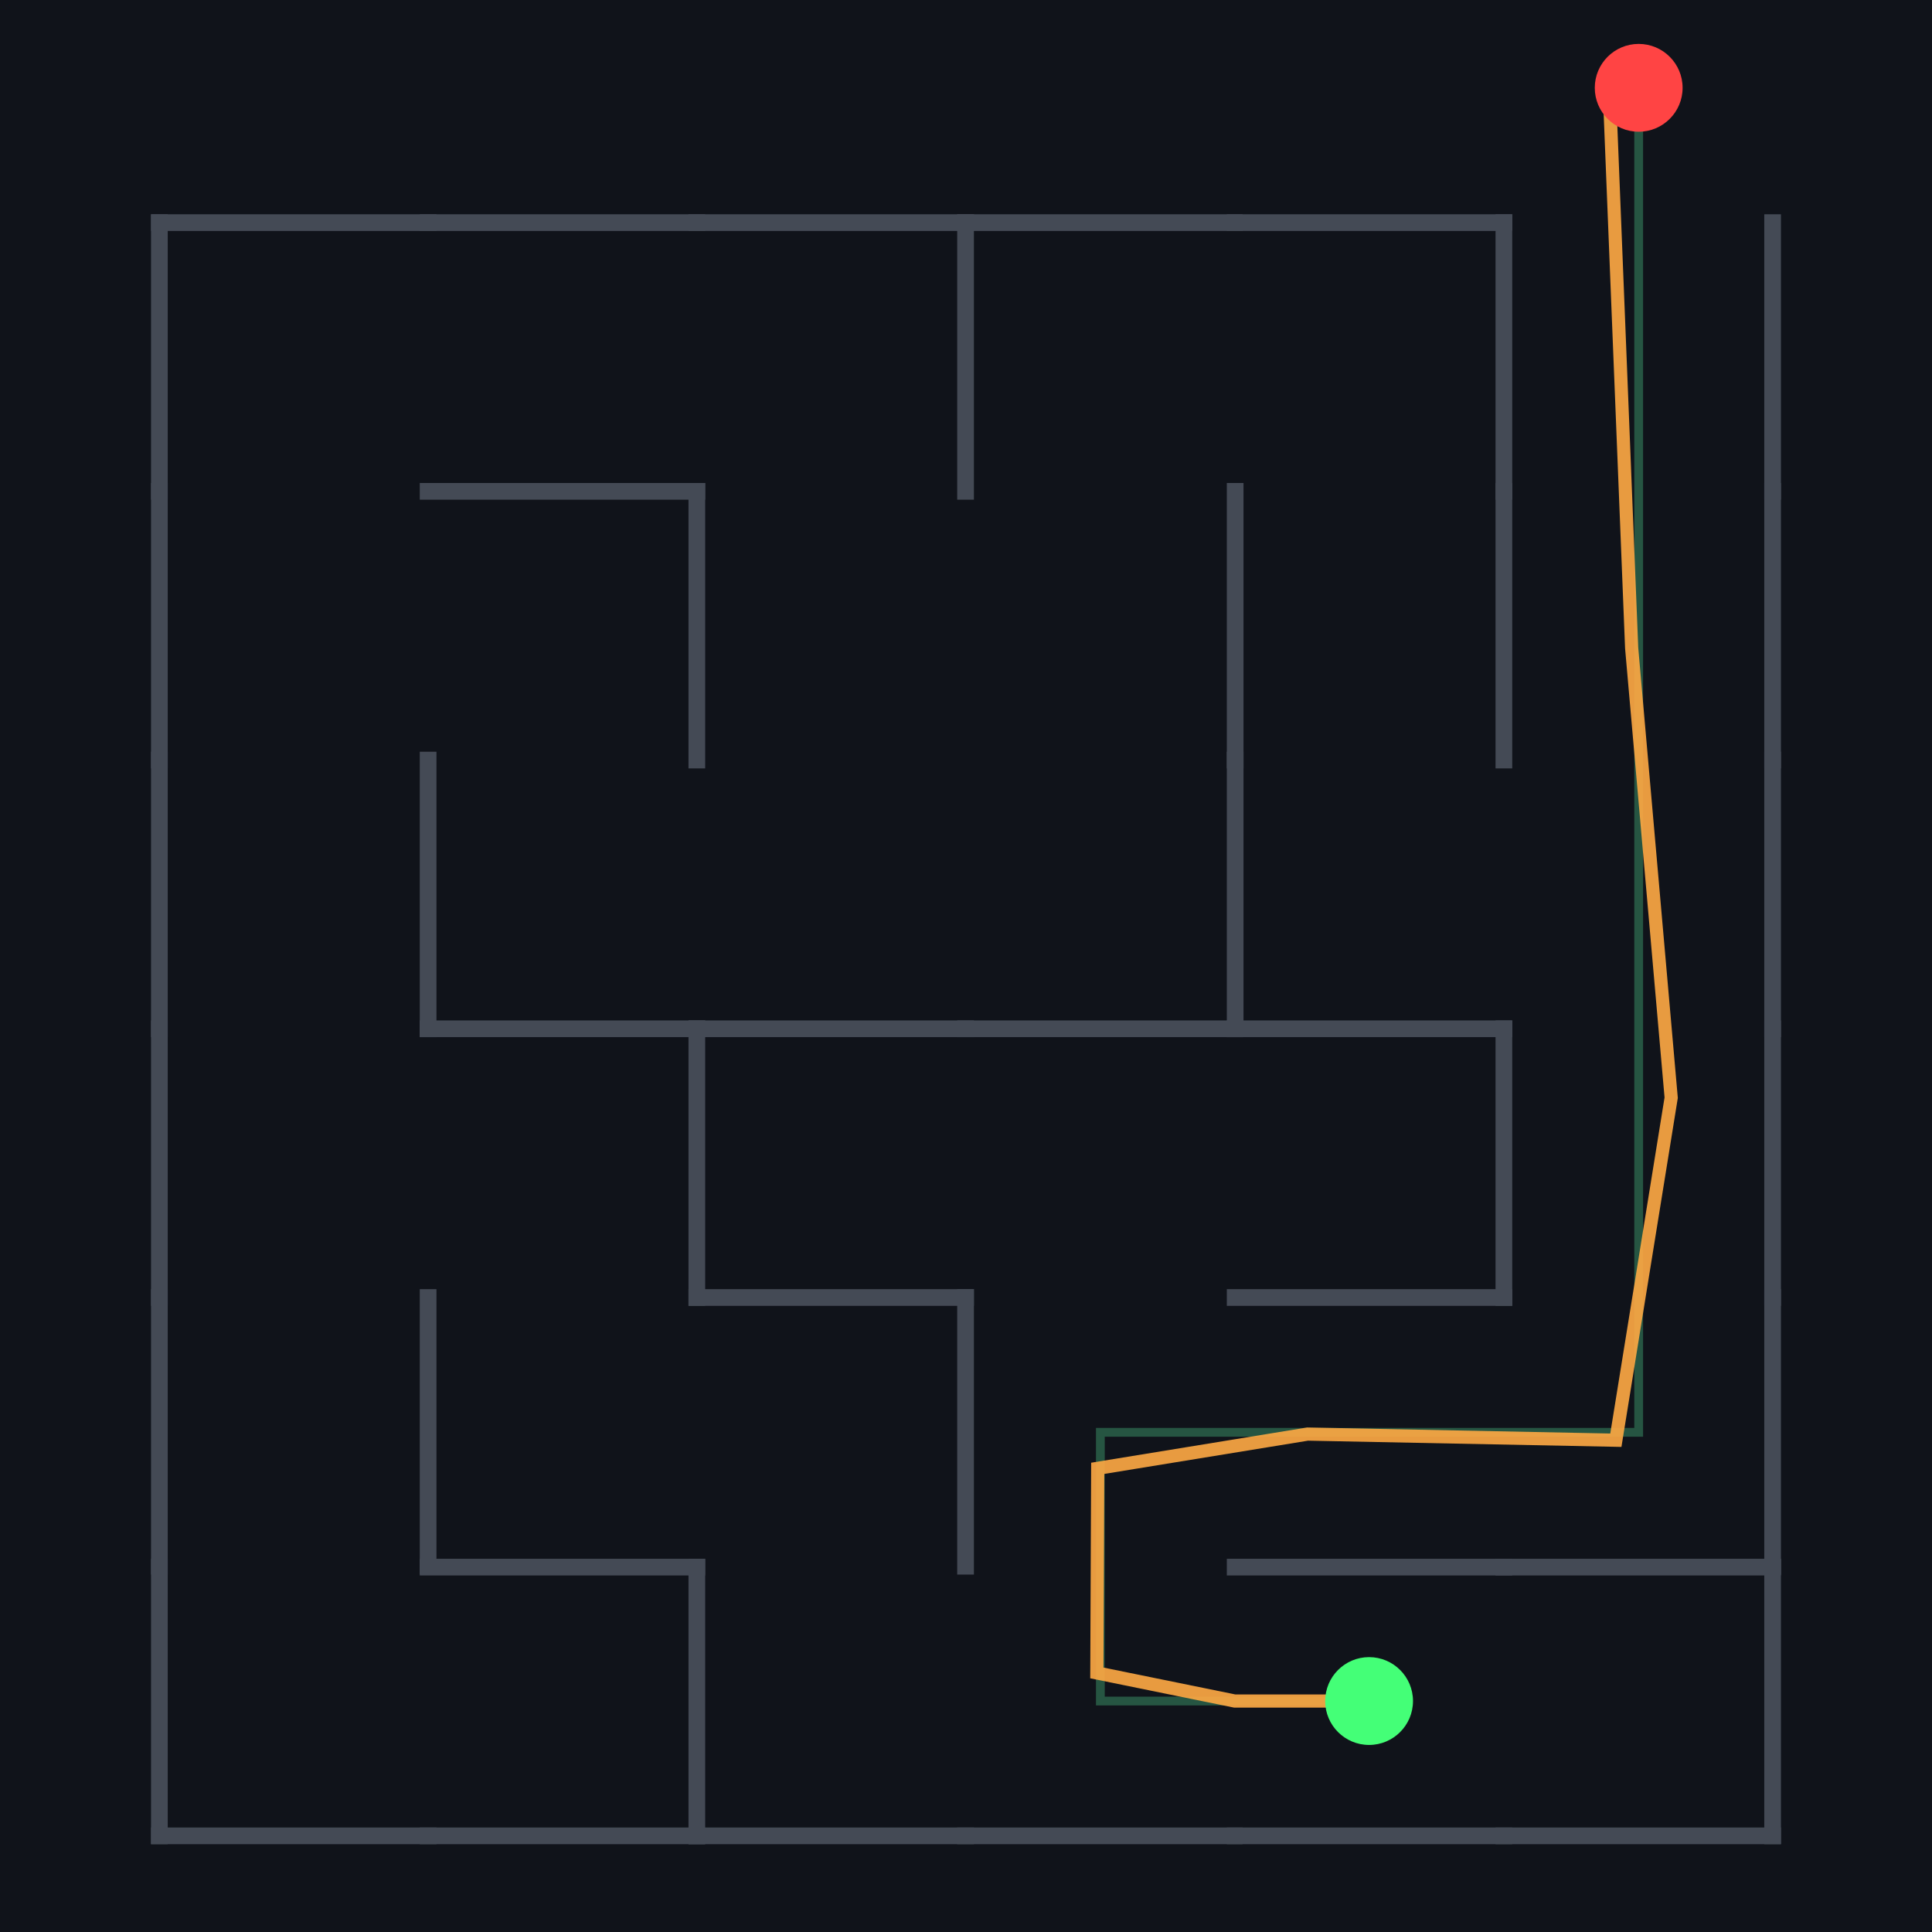
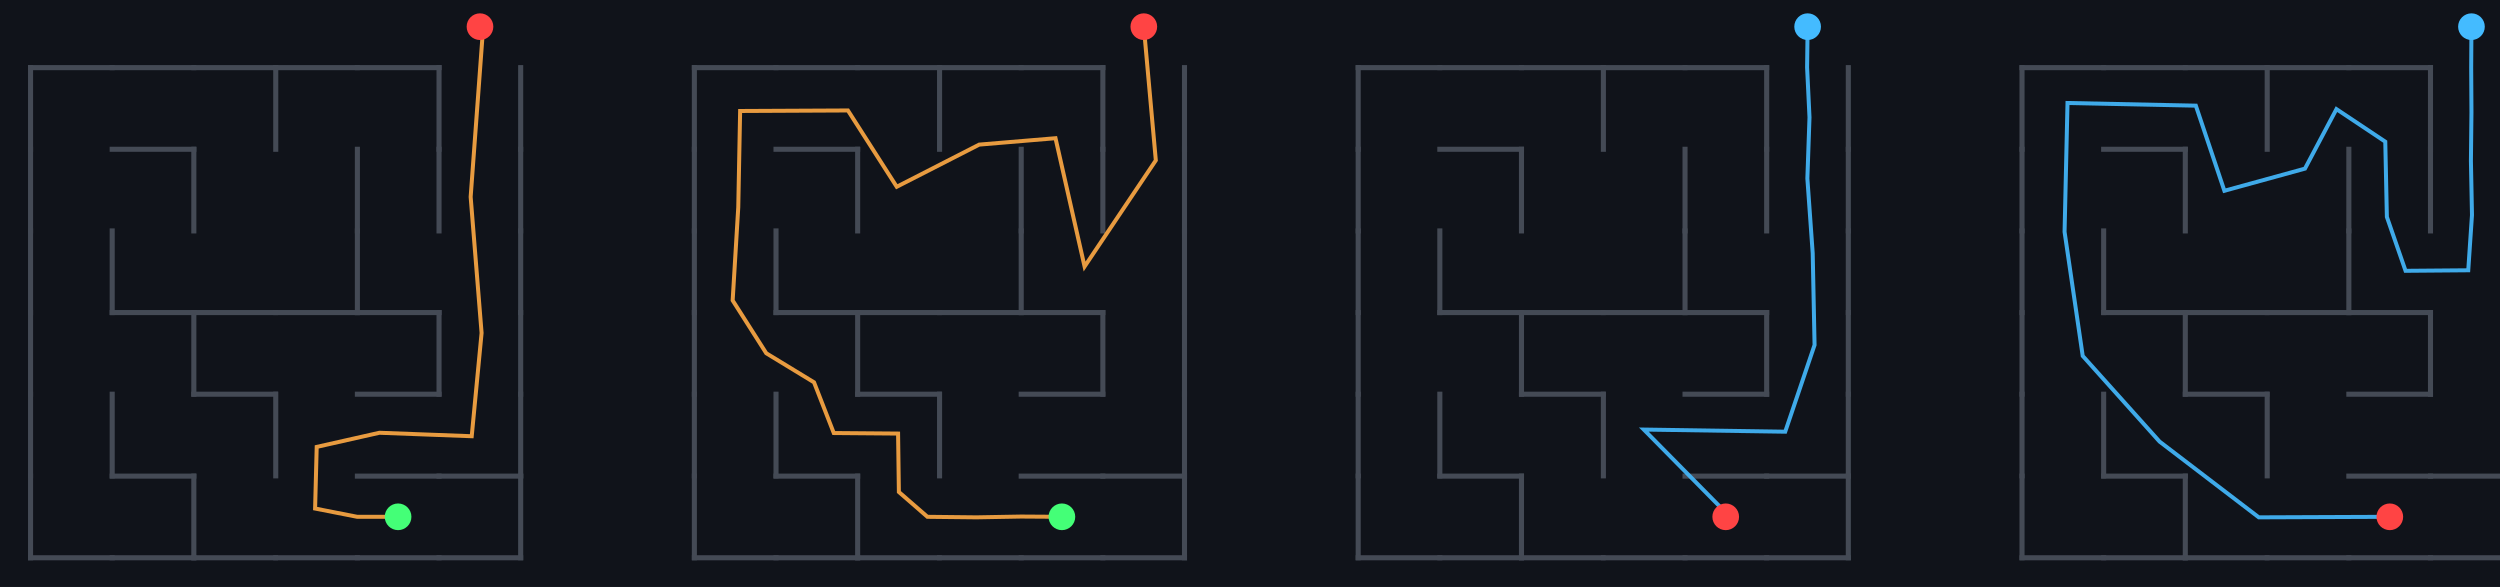
- <svg xmlns="http://www.w3.org/2000/svg" width="220" height="220" viewBox="0 0 220 220">
-   <rect x="0" y="0" width="220" height="220" fill="#10131a" />
-   <rect x="17.2" y="24.4" width="32.5" height="1.9" fill="#444a55" />
-   <rect x="47.8" y="24.4" width="32.5" height="1.9" fill="#444a55" />
-   <rect x="78.4" y="24.4" width="32.5" height="1.9" fill="#444a55" />
-   <rect x="109" y="24.4" width="32.5" height="1.9" fill="#444a55" />
-   <rect x="139.7" y="24.4" width="32.5" height="1.9" fill="#444a55" />
-   <rect x="47.8" y="55" width="32.5" height="1.9" fill="#444a55" />
-   <rect x="47.8" y="116.2" width="32.5" height="1.9" fill="#444a55" />
-   <rect x="78.4" y="116.2" width="32.5" height="1.9" fill="#444a55" />
-   <rect x="109" y="116.2" width="32.5" height="1.9" fill="#444a55" />
-   <rect x="139.7" y="116.2" width="32.5" height="1.9" fill="#444a55" />
-   <rect x="78.4" y="146.8" width="32.5" height="1.9" fill="#444a55" />
-   <rect x="139.7" y="146.8" width="32.5" height="1.9" fill="#444a55" />
-   <rect x="47.8" y="177.5" width="32.5" height="1.9" fill="#444a55" />
-   <rect x="139.7" y="177.5" width="32.5" height="1.9" fill="#444a55" />
-   <rect x="170.3" y="177.5" width="32.5" height="1.9" fill="#444a55" />
-   <rect x="17.2" y="208.1" width="32.5" height="1.9" fill="#444a55" />
-   <rect x="47.8" y="208.1" width="32.5" height="1.9" fill="#444a55" />
-   <rect x="78.4" y="208.1" width="32.5" height="1.9" fill="#444a55" />
-   <rect x="109" y="208.1" width="32.5" height="1.9" fill="#444a55" />
-   <rect x="139.7" y="208.1" width="32.5" height="1.9" fill="#444a55" />
-   <rect x="170.3" y="208.1" width="32.5" height="1.9" fill="#444a55" />
-   <rect x="17.2" y="24.4" width="1.9" height="32.5" fill="#444a55" />
-   <rect x="109" y="24.4" width="1.9" height="32.5" fill="#444a55" />
-   <rect x="170.3" y="24.4" width="1.9" height="32.5" fill="#444a55" />
-   <rect x="200.9" y="24.4" width="1.9" height="32.5" fill="#444a55" />
-   <rect x="17.2" y="55" width="1.9" height="32.5" fill="#444a55" />
-   <rect x="78.4" y="55" width="1.9" height="32.5" fill="#444a55" />
-   <rect x="139.7" y="55" width="1.9" height="32.5" fill="#444a55" />
-   <rect x="170.3" y="55" width="1.9" height="32.5" fill="#444a55" />
-   <rect x="200.9" y="55" width="1.9" height="32.5" fill="#444a55" />
-   <rect x="17.2" y="85.6" width="1.9" height="32.5" fill="#444a55" />
-   <rect x="47.8" y="85.6" width="1.9" height="32.5" fill="#444a55" />
-   <rect x="139.7" y="85.6" width="1.9" height="32.5" fill="#444a55" />
-   <rect x="200.9" y="85.6" width="1.9" height="32.5" fill="#444a55" />
-   <rect x="17.2" y="116.2" width="1.9" height="32.5" fill="#444a55" />
-   <rect x="78.4" y="116.2" width="1.9" height="32.5" fill="#444a55" />
-   <rect x="170.3" y="116.2" width="1.9" height="32.5" fill="#444a55" />
-   <rect x="200.9" y="116.2" width="1.9" height="32.5" fill="#444a55" />
-   <rect x="17.2" y="146.8" width="1.9" height="32.5" fill="#444a55" />
-   <rect x="47.8" y="146.8" width="1.9" height="32.5" fill="#444a55" />
-   <rect x="109" y="146.8" width="1.9" height="32.5" fill="#444a55" />
-   <rect x="200.9" y="146.8" width="1.9" height="32.5" fill="#444a55" />
-   <rect x="17.2" y="177.5" width="1.9" height="32.5" fill="#444a55" />
-   <rect x="78.4" y="177.5" width="1.9" height="32.5" fill="#444a55" />
-   <rect x="200.9" y="177.5" width="1.9" height="32.5" fill="#444a55" />
-   <polyline points="155.9,193.7 125.3,193.7 125.3,163.1 155.9,163.1 186.6,163.1 186.6,132.5 186.6,101.9 186.6,71.2 186.6,40.6 186.6,10" fill="none" stroke="#2e6b4f" stroke-width="1" stroke-opacity="0.75" />
-   <polyline points="155.9,193.7 140.6,193.7 124.9,190.5 125,167.2 148.9,163.3 184,164 190.3,125 185.8,73.8 183.3,11.4 186.6,10" fill="none" stroke="#ffaa44" stroke-width="1.5" stroke-opacity="0.9" />
-   <circle cx="155.9" cy="193.7" r="5" fill="#44ff77" />
-   <circle cx="186.6" cy="10" r="5" fill="#ff4444" />
+ <svg xmlns="http://www.w3.org/2000/svg" width="937" height="220" viewBox="0 0 937 220">
+   <rect x="0" y="0" width="937" height="220" fill="#10131a" />
+   <rect x="10.5" y="24.4" width="32.5" height="1.9" fill="#444a55" />
+   <rect x="41.1" y="24.4" width="32.5" height="1.9" fill="#444a55" />
+   <rect x="71.7" y="24.4" width="32.5" height="1.9" fill="#444a55" />
+   <rect x="102.4" y="24.4" width="32.5" height="1.9" fill="#444a55" />
+   <rect x="133" y="24.4" width="32.5" height="1.9" fill="#444a55" />
+   <rect x="41.1" y="55" width="32.5" height="1.9" fill="#444a55" />
+   <rect x="41.1" y="116.2" width="32.5" height="1.9" fill="#444a55" />
+   <rect x="71.7" y="116.2" width="32.5" height="1.9" fill="#444a55" />
+   <rect x="102.4" y="116.2" width="32.5" height="1.9" fill="#444a55" />
+   <rect x="133" y="116.2" width="32.5" height="1.9" fill="#444a55" />
+   <rect x="71.7" y="146.8" width="32.5" height="1.9" fill="#444a55" />
+   <rect x="133" y="146.8" width="32.5" height="1.9" fill="#444a55" />
+   <rect x="41.1" y="177.5" width="32.5" height="1.9" fill="#444a55" />
+   <rect x="133" y="177.5" width="32.5" height="1.9" fill="#444a55" />
+   <rect x="163.6" y="177.5" width="32.5" height="1.9" fill="#444a55" />
+   <rect x="10.5" y="208.1" width="32.5" height="1.9" fill="#444a55" />
+   <rect x="41.1" y="208.1" width="32.5" height="1.9" fill="#444a55" />
+   <rect x="71.7" y="208.1" width="32.5" height="1.9" fill="#444a55" />
+   <rect x="102.4" y="208.1" width="32.5" height="1.9" fill="#444a55" />
+   <rect x="133" y="208.1" width="32.5" height="1.9" fill="#444a55" />
+   <rect x="163.6" y="208.1" width="32.5" height="1.9" fill="#444a55" />
+   <rect x="10.5" y="24.4" width="1.9" height="32.5" fill="#444a55" />
+   <rect x="102.4" y="24.4" width="1.9" height="32.5" fill="#444a55" />
+   <rect x="163.6" y="24.4" width="1.9" height="32.5" fill="#444a55" />
+   <rect x="194.2" y="24.4" width="1.9" height="32.5" fill="#444a55" />
+   <rect x="10.5" y="55" width="1.9" height="32.5" fill="#444a55" />
+   <rect x="71.7" y="55" width="1.9" height="32.5" fill="#444a55" />
+   <rect x="133" y="55" width="1.9" height="32.5" fill="#444a55" />
+   <rect x="163.6" y="55" width="1.9" height="32.5" fill="#444a55" />
+   <rect x="194.2" y="55" width="1.9" height="32.5" fill="#444a55" />
+   <rect x="10.5" y="85.6" width="1.9" height="32.5" fill="#444a55" />
+   <rect x="41.1" y="85.6" width="1.9" height="32.5" fill="#444a55" />
+   <rect x="133" y="85.6" width="1.9" height="32.5" fill="#444a55" />
+   <rect x="194.2" y="85.6" width="1.9" height="32.5" fill="#444a55" />
+   <rect x="10.5" y="116.2" width="1.9" height="32.5" fill="#444a55" />
+   <rect x="71.7" y="116.2" width="1.9" height="32.5" fill="#444a55" />
+   <rect x="163.6" y="116.2" width="1.9" height="32.5" fill="#444a55" />
+   <rect x="194.2" y="116.2" width="1.9" height="32.5" fill="#444a55" />
+   <rect x="10.5" y="146.8" width="1.9" height="32.5" fill="#444a55" />
+   <rect x="41.1" y="146.8" width="1.9" height="32.5" fill="#444a55" />
+   <rect x="102.4" y="146.8" width="1.9" height="32.5" fill="#444a55" />
+   <rect x="194.2" y="146.8" width="1.9" height="32.5" fill="#444a55" />
+   <rect x="10.5" y="177.5" width="1.9" height="32.5" fill="#444a55" />
+   <rect x="71.7" y="177.5" width="1.9" height="32.5" fill="#444a55" />
+   <rect x="194.2" y="177.5" width="1.9" height="32.5" fill="#444a55" />
+   <polyline points="149.2,193.7 133.9,193.7 118.1,190.6 118.7,167.5 142.2,162.2 176.8,163.5 180.5,124.8 176.4,73.8 181,11.4 179.9,10" fill="none" stroke="#ffaa44" stroke-width="1.5" stroke-opacity="0.9" />
+   <circle cx="149.2" cy="193.7" r="5" fill="#44ff77" />
+   <circle cx="179.9" cy="10" r="5" fill="#ff4444" />
+   <rect x="259.3" y="24.4" width="32.5" height="1.9" fill="#444a55" />
+   <rect x="289.9" y="24.4" width="32.5" height="1.9" fill="#444a55" />
+   <rect x="320.5" y="24.4" width="32.5" height="1.9" fill="#444a55" />
+   <rect x="351.2" y="24.4" width="32.5" height="1.9" fill="#444a55" />
+   <rect x="381.8" y="24.4" width="32.5" height="1.9" fill="#444a55" />
+   <rect x="289.9" y="55" width="32.5" height="1.9" fill="#444a55" />
+   <rect x="289.9" y="116.2" width="32.5" height="1.9" fill="#444a55" />
+   <rect x="320.5" y="116.2" width="32.5" height="1.9" fill="#444a55" />
+   <rect x="351.2" y="116.2" width="32.5" height="1.9" fill="#444a55" />
+   <rect x="381.8" y="116.2" width="32.5" height="1.9" fill="#444a55" />
+   <rect x="320.5" y="146.8" width="32.5" height="1.9" fill="#444a55" />
+   <rect x="381.8" y="146.8" width="32.5" height="1.9" fill="#444a55" />
+   <rect x="289.9" y="177.5" width="32.5" height="1.9" fill="#444a55" />
+   <rect x="381.8" y="177.5" width="32.5" height="1.9" fill="#444a55" />
+   <rect x="412.4" y="177.5" width="32.5" height="1.9" fill="#444a55" />
+   <rect x="259.3" y="208.1" width="32.5" height="1.9" fill="#444a55" />
+   <rect x="289.9" y="208.1" width="32.5" height="1.9" fill="#444a55" />
+   <rect x="320.5" y="208.1" width="32.5" height="1.9" fill="#444a55" />
+   <rect x="351.2" y="208.1" width="32.5" height="1.9" fill="#444a55" />
+   <rect x="381.8" y="208.1" width="32.5" height="1.9" fill="#444a55" />
+   <rect x="412.4" y="208.1" width="32.5" height="1.9" fill="#444a55" />
+   <rect x="259.3" y="24.4" width="1.9" height="32.5" fill="#444a55" />
+   <rect x="351.2" y="24.4" width="1.9" height="32.5" fill="#444a55" />
+   <rect x="412.4" y="24.4" width="1.9" height="32.5" fill="#444a55" />
+   <rect x="443" y="24.4" width="1.9" height="32.5" fill="#444a55" />
+   <rect x="259.3" y="55" width="1.9" height="32.5" fill="#444a55" />
+   <rect x="320.5" y="55" width="1.9" height="32.5" fill="#444a55" />
+   <rect x="381.8" y="55" width="1.9" height="32.5" fill="#444a55" />
+   <rect x="412.4" y="55" width="1.9" height="32.5" fill="#444a55" />
+   <rect x="443" y="55" width="1.9" height="32.5" fill="#444a55" />
+   <rect x="259.3" y="85.6" width="1.9" height="32.5" fill="#444a55" />
+   <rect x="289.9" y="85.6" width="1.9" height="32.5" fill="#444a55" />
+   <rect x="381.8" y="85.6" width="1.9" height="32.5" fill="#444a55" />
+   <rect x="443" y="85.6" width="1.9" height="32.5" fill="#444a55" />
+   <rect x="259.3" y="116.2" width="1.9" height="32.5" fill="#444a55" />
+   <rect x="320.5" y="116.2" width="1.9" height="32.5" fill="#444a55" />
+   <rect x="412.4" y="116.2" width="1.9" height="32.5" fill="#444a55" />
+   <rect x="443" y="116.2" width="1.9" height="32.5" fill="#444a55" />
+   <rect x="259.3" y="146.8" width="1.9" height="32.5" fill="#444a55" />
+   <rect x="289.9" y="146.8" width="1.9" height="32.5" fill="#444a55" />
+   <rect x="351.2" y="146.8" width="1.9" height="32.5" fill="#444a55" />
+   <rect x="443" y="146.8" width="1.9" height="32.5" fill="#444a55" />
+   <rect x="259.3" y="177.5" width="1.9" height="32.5" fill="#444a55" />
+   <rect x="320.5" y="177.5" width="1.9" height="32.5" fill="#444a55" />
+   <rect x="443" y="177.5" width="1.9" height="32.5" fill="#444a55" />
+   <polyline points="398,193.7 382.7,193.6 366,193.9 347.6,193.7 336.9,184.4 336.6,162.5 312.5,162.3 305.1,143.3 287.2,132.4 274.6,112.6 276.7,77.7 277.4,41.6 317.8,41.4 336.1,70 367,54.2 395.6,51.8 406.5,99.9 433.2,60.1 428.7,10" fill="none" stroke="#ffaa44" stroke-width="1.5" stroke-opacity="0.9" />
+   <circle cx="398" cy="193.7" r="5" fill="#44ff77" />
+   <circle cx="428.7" cy="10" r="5" fill="#ff4444" />
+   <rect x="508.1" y="24.4" width="32.5" height="1.9" fill="#444a55" />
+   <rect x="538.7" y="24.4" width="32.5" height="1.9" fill="#444a55" />
+   <rect x="569.3" y="24.4" width="32.5" height="1.9" fill="#444a55" />
+   <rect x="600" y="24.4" width="32.5" height="1.9" fill="#444a55" />
+   <rect x="630.6" y="24.4" width="32.5" height="1.9" fill="#444a55" />
+   <rect x="538.7" y="55" width="32.5" height="1.9" fill="#444a55" />
+   <rect x="538.7" y="116.2" width="32.5" height="1.9" fill="#444a55" />
+   <rect x="569.3" y="116.2" width="32.5" height="1.9" fill="#444a55" />
+   <rect x="600" y="116.2" width="32.5" height="1.9" fill="#444a55" />
+   <rect x="630.6" y="116.2" width="32.5" height="1.9" fill="#444a55" />
+   <rect x="569.3" y="146.8" width="32.5" height="1.9" fill="#444a55" />
+   <rect x="630.6" y="146.8" width="32.5" height="1.9" fill="#444a55" />
+   <rect x="538.7" y="177.5" width="32.5" height="1.9" fill="#444a55" />
+   <rect x="630.6" y="177.5" width="32.5" height="1.9" fill="#444a55" />
+   <rect x="661.2" y="177.5" width="32.5" height="1.9" fill="#444a55" />
+   <rect x="508.1" y="208.1" width="32.5" height="1.9" fill="#444a55" />
+   <rect x="538.7" y="208.1" width="32.5" height="1.9" fill="#444a55" />
+   <rect x="569.3" y="208.1" width="32.5" height="1.9" fill="#444a55" />
+   <rect x="600" y="208.1" width="32.5" height="1.9" fill="#444a55" />
+   <rect x="630.6" y="208.1" width="32.5" height="1.9" fill="#444a55" />
+   <rect x="661.2" y="208.1" width="32.5" height="1.9" fill="#444a55" />
+   <rect x="508.1" y="24.4" width="1.9" height="32.5" fill="#444a55" />
+   <rect x="600" y="24.4" width="1.9" height="32.5" fill="#444a55" />
+   <rect x="661.2" y="24.4" width="1.9" height="32.5" fill="#444a55" />
+   <rect x="691.8" y="24.4" width="1.9" height="32.5" fill="#444a55" />
+   <rect x="508.1" y="55" width="1.9" height="32.5" fill="#444a55" />
+   <rect x="569.3" y="55" width="1.9" height="32.5" fill="#444a55" />
+   <rect x="630.6" y="55" width="1.9" height="32.5" fill="#444a55" />
+   <rect x="661.2" y="55" width="1.9" height="32.5" fill="#444a55" />
+   <rect x="691.8" y="55" width="1.9" height="32.5" fill="#444a55" />
+   <rect x="508.1" y="85.6" width="1.9" height="32.5" fill="#444a55" />
+   <rect x="538.7" y="85.6" width="1.9" height="32.5" fill="#444a55" />
+   <rect x="630.6" y="85.6" width="1.9" height="32.5" fill="#444a55" />
+   <rect x="691.8" y="85.6" width="1.9" height="32.5" fill="#444a55" />
+   <rect x="508.1" y="116.2" width="1.9" height="32.5" fill="#444a55" />
+   <rect x="569.3" y="116.2" width="1.9" height="32.5" fill="#444a55" />
+   <rect x="661.2" y="116.2" width="1.9" height="32.5" fill="#444a55" />
+   <rect x="691.8" y="116.2" width="1.9" height="32.5" fill="#444a55" />
+   <rect x="508.1" y="146.8" width="1.9" height="32.5" fill="#444a55" />
+   <rect x="538.7" y="146.8" width="1.9" height="32.5" fill="#444a55" />
+   <rect x="600" y="146.8" width="1.9" height="32.5" fill="#444a55" />
+   <rect x="691.8" y="146.8" width="1.9" height="32.5" fill="#444a55" />
+   <rect x="508.1" y="177.5" width="1.9" height="32.5" fill="#444a55" />
+   <rect x="569.3" y="177.5" width="1.9" height="32.5" fill="#444a55" />
+   <rect x="691.8" y="177.5" width="1.9" height="32.5" fill="#444a55" />
+   <polyline points="677.5,10 677.3,25.3 678.2,44 677.4,66.9 679.4,94.9 680.1,129.3 669.1,161.8 616.1,161 647,192.3 646.8,193.7" fill="none" stroke="#44bbff" stroke-width="1.5" stroke-opacity="0.9" />
+   <circle cx="677.5" cy="10" r="5" fill="#44bbff" />
+   <circle cx="646.8" cy="193.7" r="5" fill="#ff4444" />
+   <rect x="756.9" y="24.4" width="32.5" height="1.9" fill="#444a55" />
+   <rect x="787.5" y="24.4" width="32.5" height="1.9" fill="#444a55" />
+   <rect x="818.1" y="24.4" width="32.5" height="1.9" fill="#444a55" />
+   <rect x="848.8" y="24.4" width="32.5" height="1.9" fill="#444a55" />
+   <rect x="879.4" y="24.4" width="32.5" height="1.9" fill="#444a55" />
+   <rect x="787.5" y="55" width="32.5" height="1.9" fill="#444a55" />
+   <rect x="787.5" y="116.2" width="32.5" height="1.9" fill="#444a55" />
+   <rect x="818.1" y="116.2" width="32.5" height="1.9" fill="#444a55" />
+   <rect x="848.8" y="116.2" width="32.5" height="1.9" fill="#444a55" />
+   <rect x="879.4" y="116.2" width="32.5" height="1.9" fill="#444a55" />
+   <rect x="818.1" y="146.8" width="32.5" height="1.9" fill="#444a55" />
+   <rect x="879.4" y="146.8" width="32.5" height="1.9" fill="#444a55" />
+   <rect x="787.5" y="177.5" width="32.5" height="1.9" fill="#444a55" />
+   <rect x="879.4" y="177.5" width="32.5" height="1.9" fill="#444a55" />
+   <rect x="910" y="177.5" width="32.5" height="1.9" fill="#444a55" />
+   <rect x="756.9" y="208.1" width="32.5" height="1.9" fill="#444a55" />
+   <rect x="787.5" y="208.1" width="32.5" height="1.9" fill="#444a55" />
+   <rect x="818.1" y="208.1" width="32.5" height="1.9" fill="#444a55" />
+   <rect x="848.8" y="208.1" width="32.5" height="1.9" fill="#444a55" />
+   <rect x="879.4" y="208.1" width="32.5" height="1.9" fill="#444a55" />
+   <rect x="910" y="208.1" width="32.5" height="1.9" fill="#444a55" />
+   <rect x="756.9" y="24.4" width="1.9" height="32.5" fill="#444a55" />
+   <rect x="848.8" y="24.4" width="1.9" height="32.5" fill="#444a55" />
+   <rect x="910" y="24.4" width="1.9" height="32.5" fill="#444a55" />
+   <rect x="940.6" y="24.4" width="1.9" height="32.5" fill="#444a55" />
+   <rect x="756.9" y="55" width="1.9" height="32.5" fill="#444a55" />
+   <rect x="818.1" y="55" width="1.9" height="32.5" fill="#444a55" />
+   <rect x="879.4" y="55" width="1.9" height="32.5" fill="#444a55" />
+   <rect x="910" y="55" width="1.9" height="32.5" fill="#444a55" />
+   <rect x="940.6" y="55" width="1.9" height="32.5" fill="#444a55" />
+   <rect x="756.9" y="85.6" width="1.9" height="32.5" fill="#444a55" />
+   <rect x="787.5" y="85.6" width="1.9" height="32.5" fill="#444a55" />
+   <rect x="879.4" y="85.6" width="1.9" height="32.5" fill="#444a55" />
+   <rect x="940.6" y="85.6" width="1.9" height="32.5" fill="#444a55" />
+   <rect x="756.9" y="116.2" width="1.9" height="32.5" fill="#444a55" />
+   <rect x="818.1" y="116.2" width="1.9" height="32.5" fill="#444a55" />
+   <rect x="910" y="116.2" width="1.9" height="32.5" fill="#444a55" />
+   <rect x="940.6" y="116.2" width="1.9" height="32.5" fill="#444a55" />
+   <rect x="756.9" y="146.8" width="1.9" height="32.5" fill="#444a55" />
+   <rect x="787.5" y="146.8" width="1.9" height="32.5" fill="#444a55" />
+   <rect x="848.8" y="146.8" width="1.9" height="32.5" fill="#444a55" />
+   <rect x="940.6" y="146.8" width="1.9" height="32.5" fill="#444a55" />
+   <rect x="756.9" y="177.5" width="1.9" height="32.5" fill="#444a55" />
+   <rect x="818.1" y="177.5" width="1.9" height="32.5" fill="#444a55" />
+   <rect x="940.6" y="177.5" width="1.9" height="32.5" fill="#444a55" />
+   <polyline points="926.3,10 926.2,25.3 926.3,42.1 926.1,60.4 926.5,80.6 925.1,101.3 901.6,101.5 894.6,81.3 894,53.1 875.7,40.9 863.9,63.2 833.7,71.5 823,39.6 774.9,38.6 773.8,86.9 780.6,133.4 809.4,165.5 846.6,193.9 895.7,193.7" fill="none" stroke="#44bbff" stroke-width="1.5" stroke-opacity="0.9" />
+   <circle cx="926.3" cy="10" r="5" fill="#44bbff" />
+   <circle cx="895.7" cy="193.7" r="5" fill="#ff4444" />
</svg>
